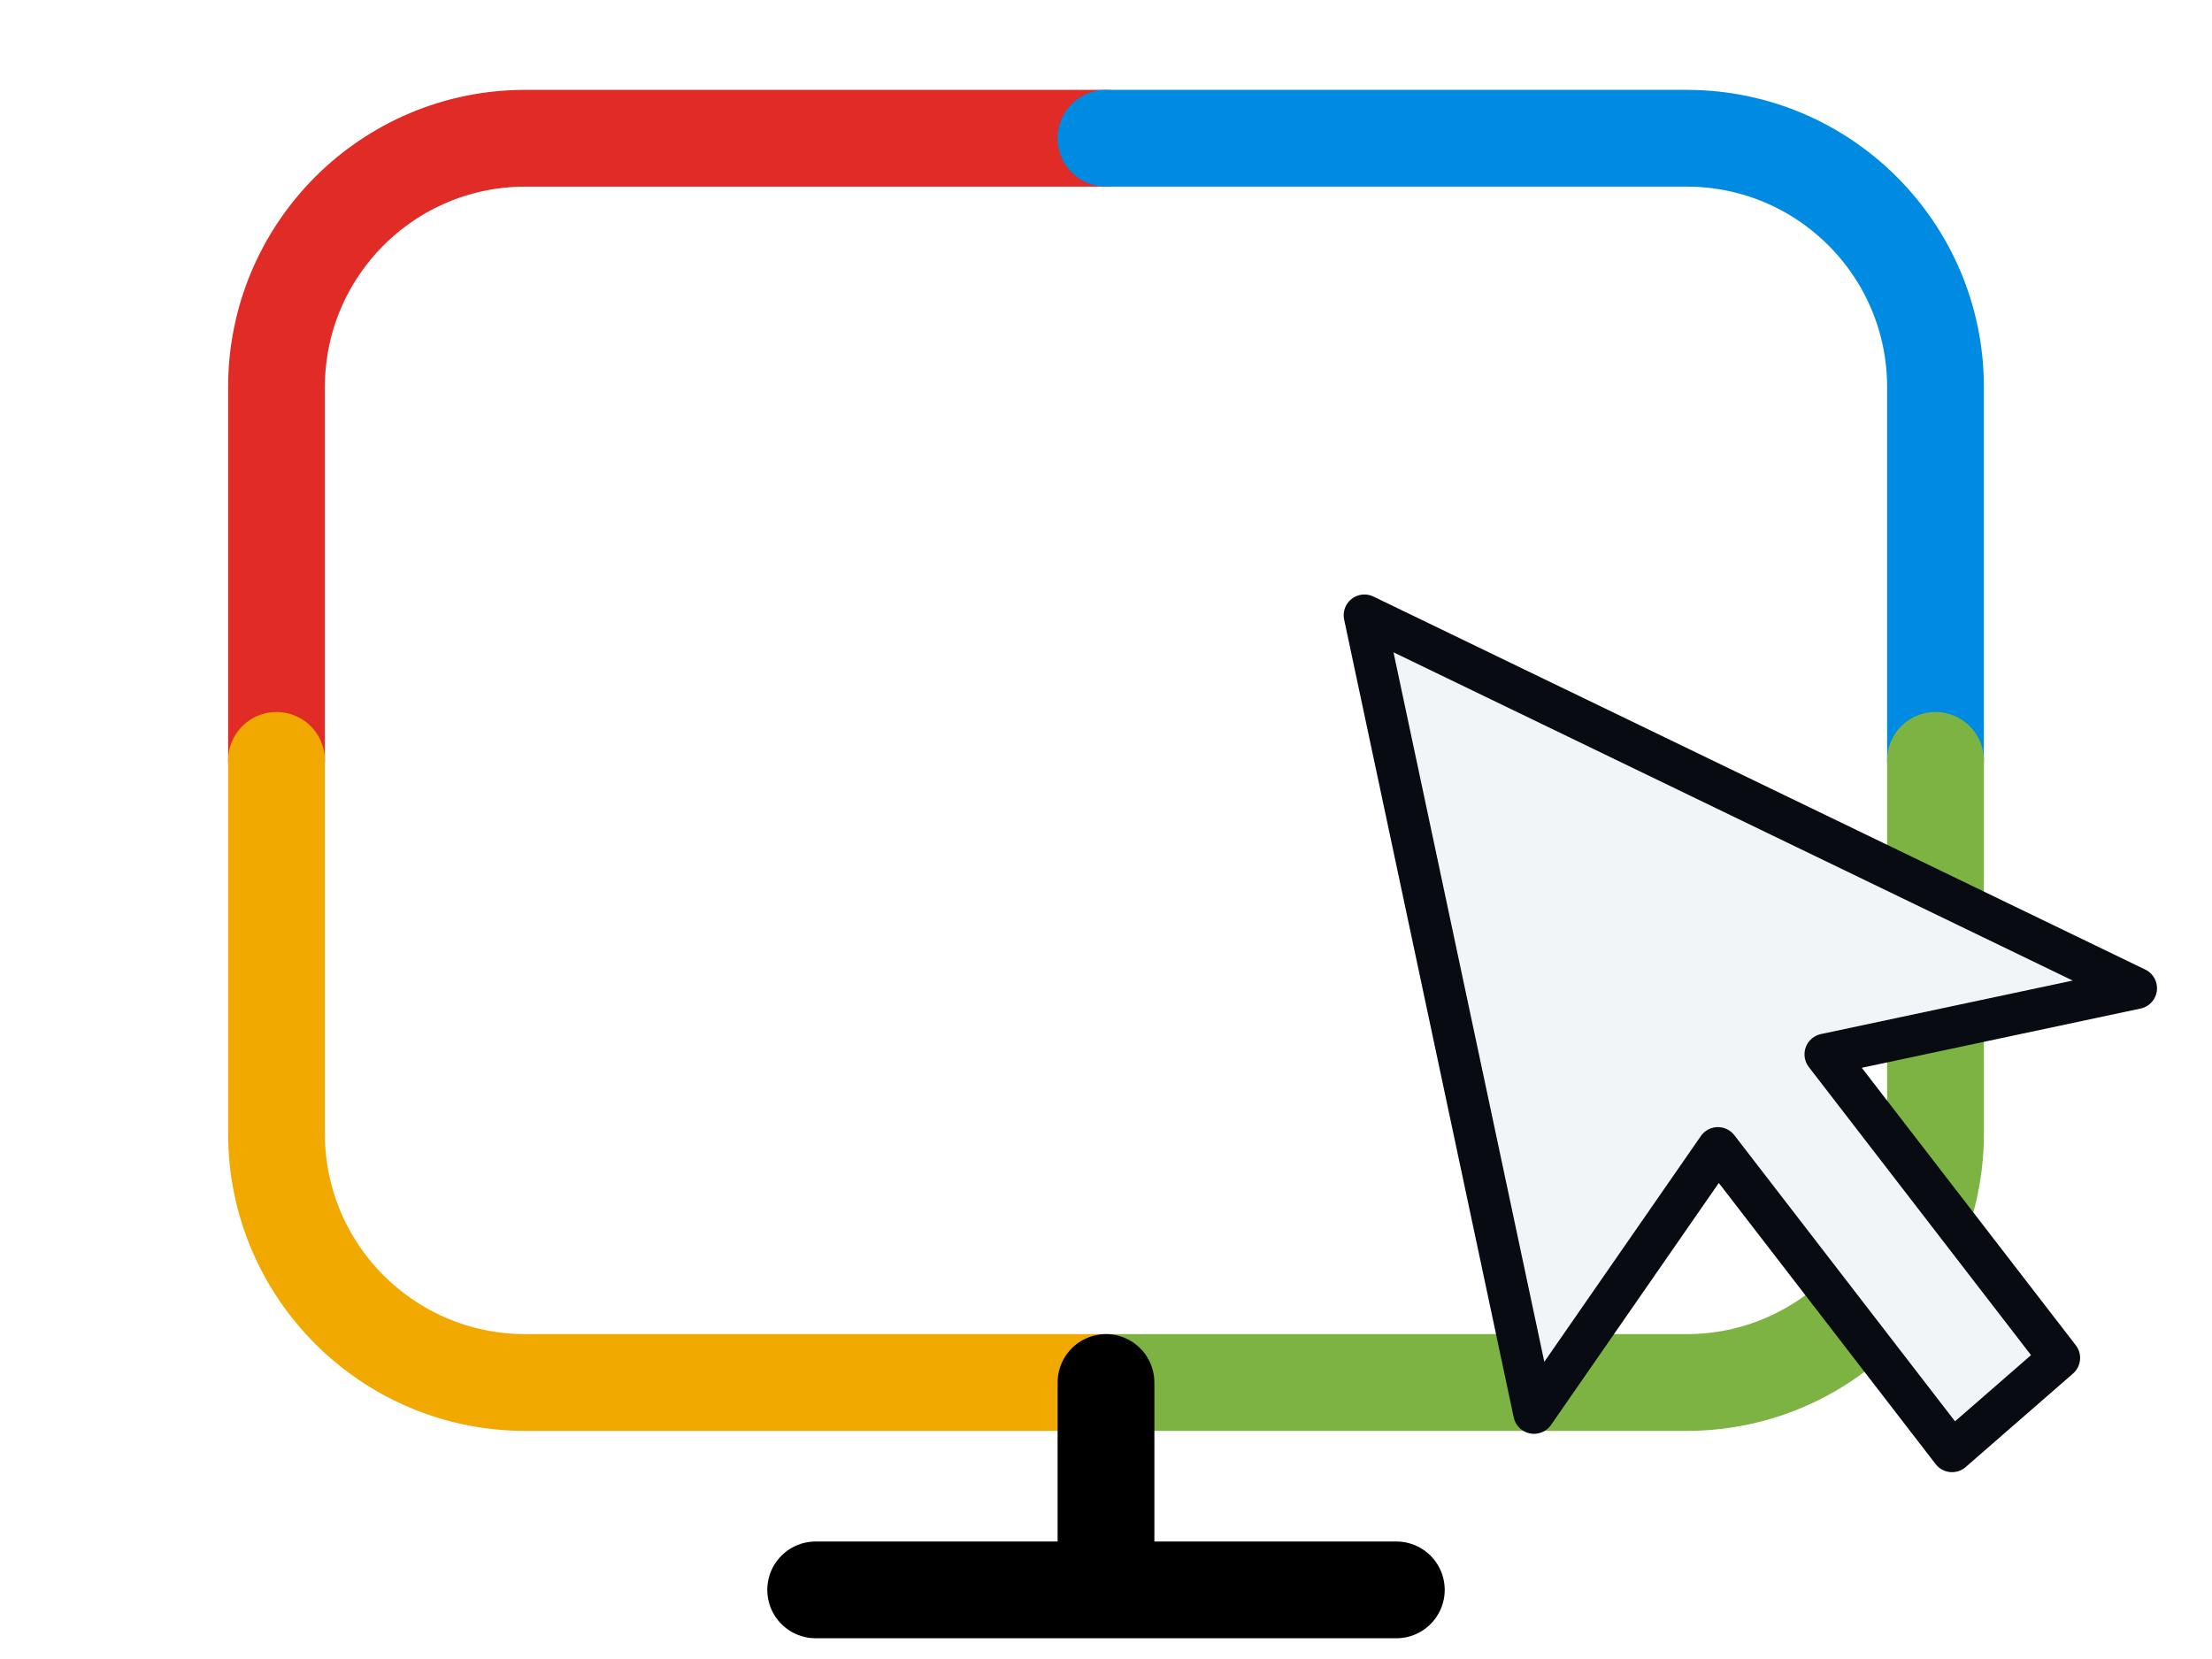
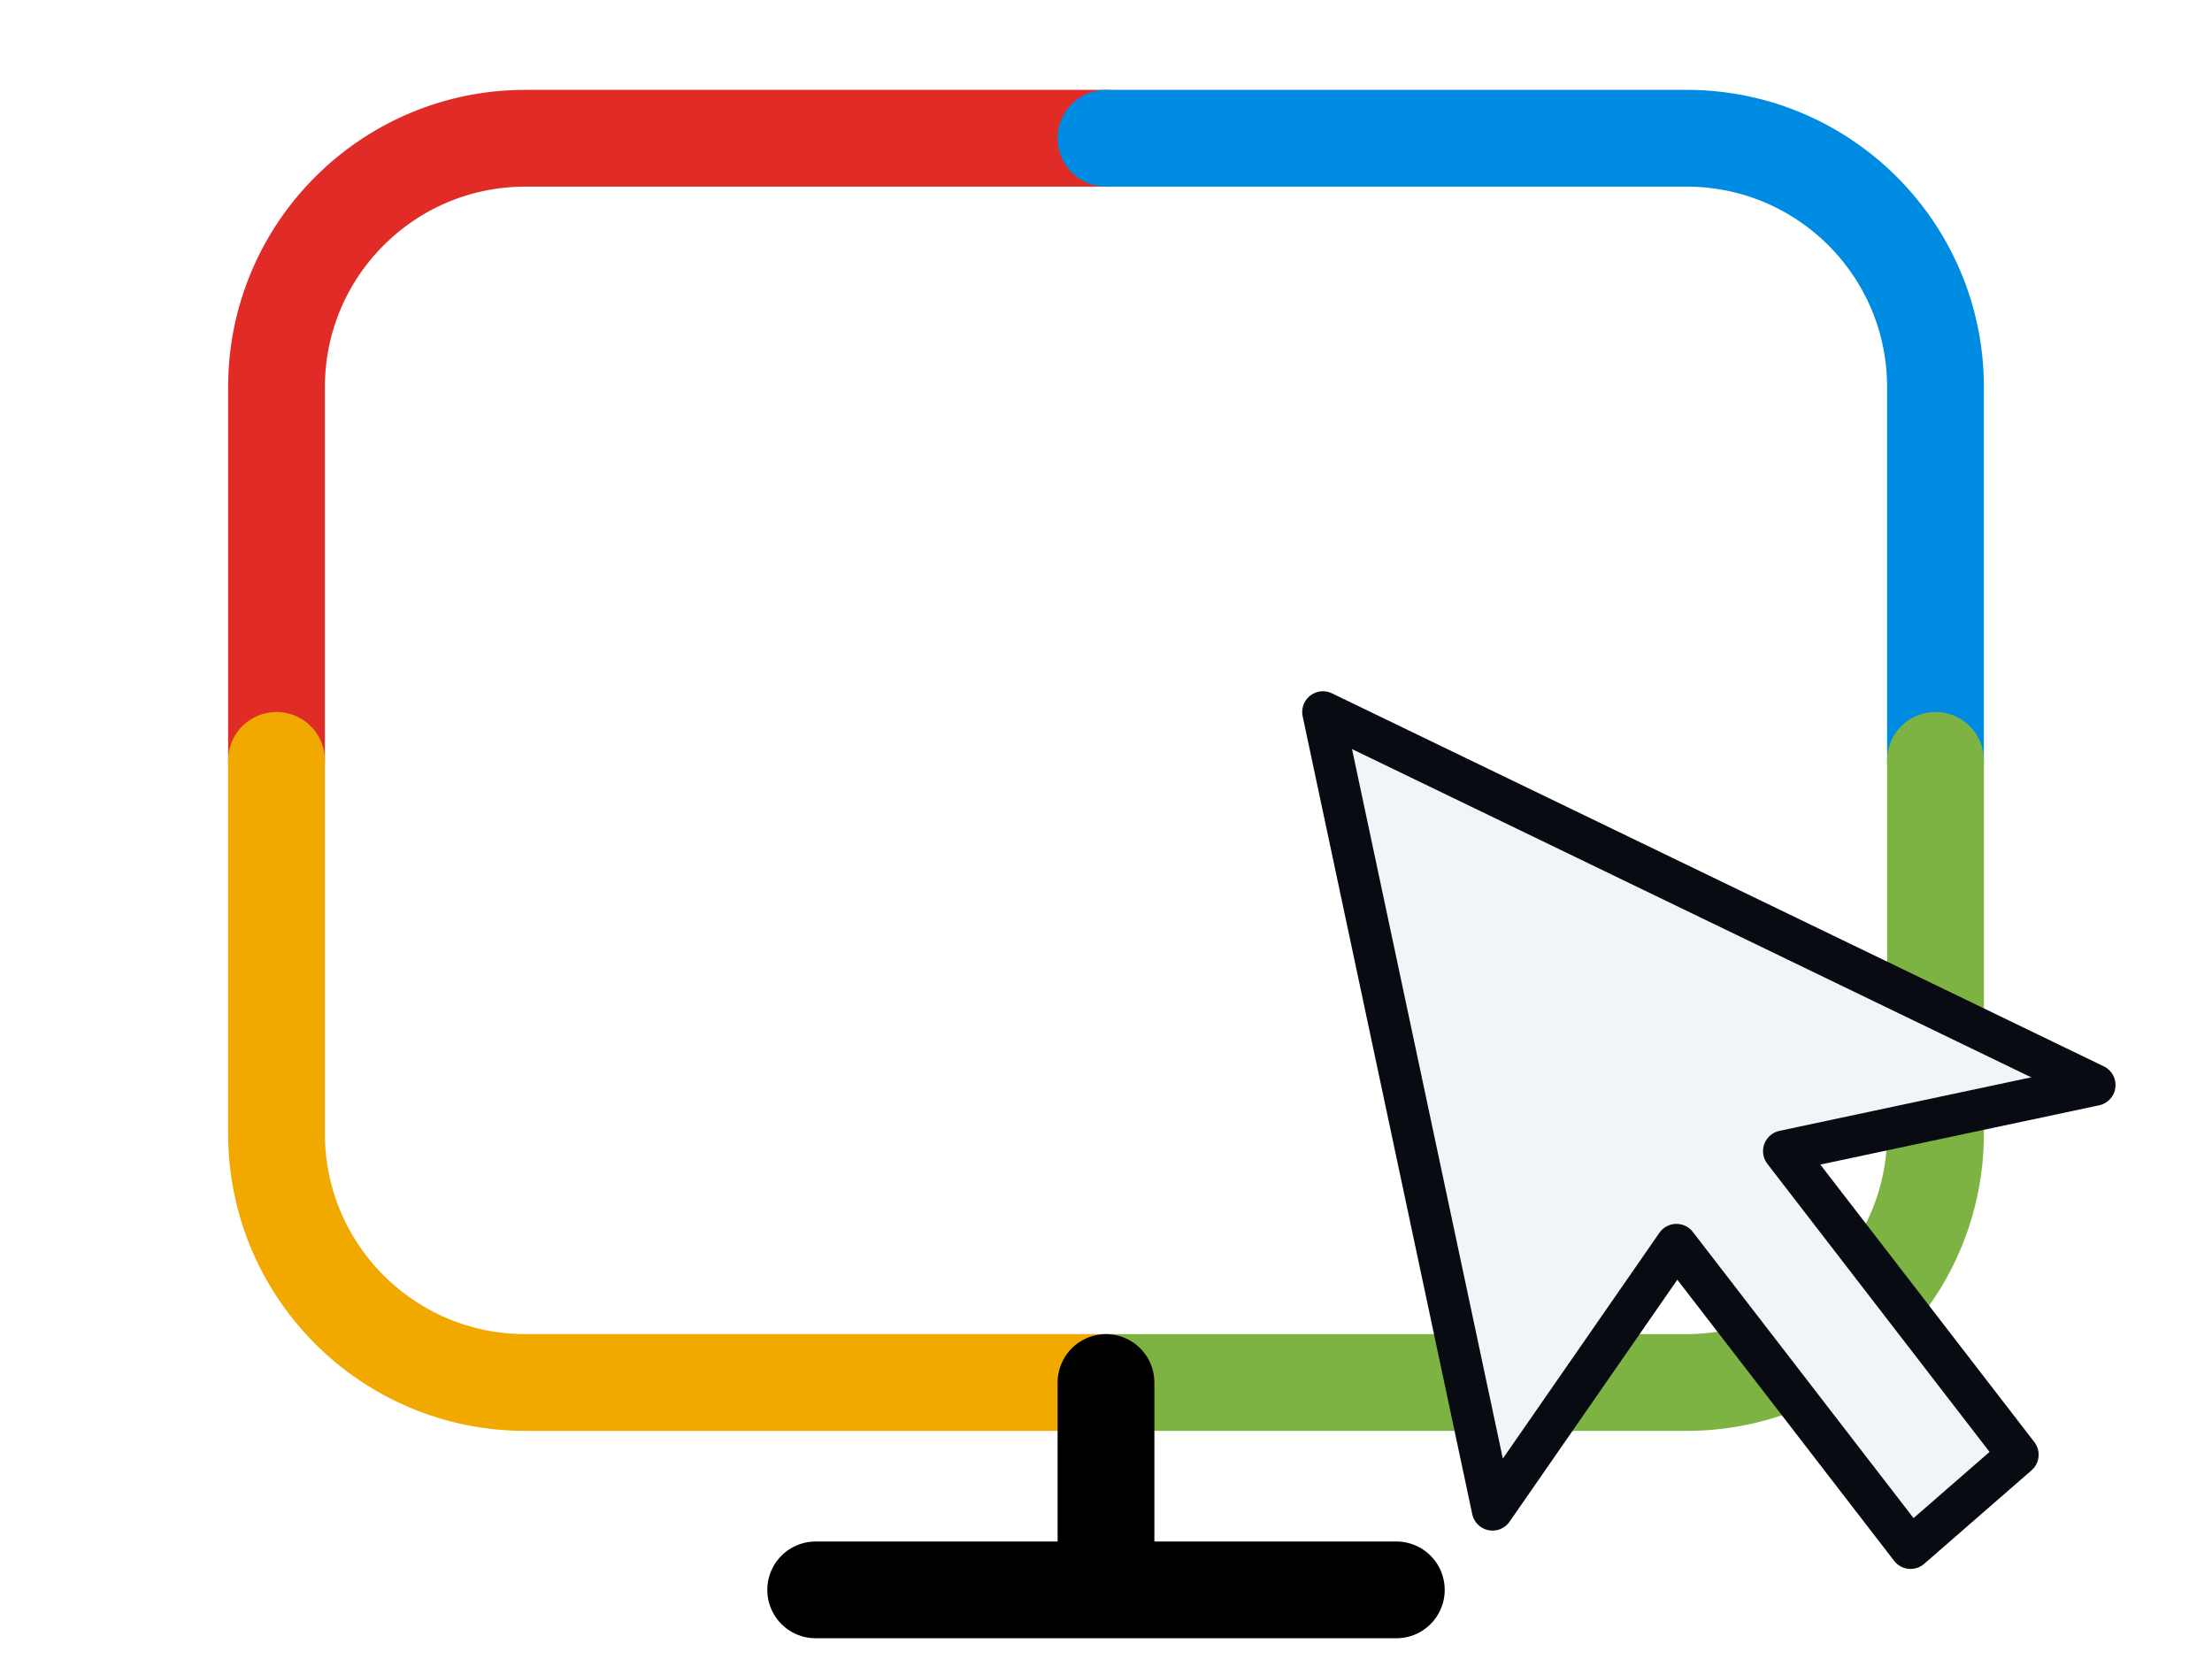
<svg xmlns="http://www.w3.org/2000/svg" viewBox="0 0 160 120" role="img" aria-labelledby="title desc">
  <g id="monitor-contour" fill="none" stroke-width="7" stroke-linecap="round" stroke-linejoin="round">
    <path id="red-segment" stroke="#E12B26" d="M20 55V28a18 18 0 0 1 18-18h42" />
    <path id="blue-segment" stroke="#008BE2" d="M80 10h42a18 18 0 0 1 18 18v27" />
    <path id="green-segment" stroke="#7CB342" d="M140 55v27a18 18 0 0 1-18 18H80" />
    <path id="gold-segment" stroke="#F1A900" d="M80 100H38a18 18 0 0 1-18-18V55" />
  </g>
  <style>
    .monitor-stand{stroke:#000000}
    @media (prefers-color-scheme:dark){.monitor-stand{stroke:#F1F5F7}}
  </style>
  <g id="monitor-stand" class="monitor-stand" fill="none" stroke-width="7" stroke-linecap="round">
    <path d="M59 115h42M80 100v15" />
  </g>
-   <g id="cursor" transform="translate(100 38) rotate(-12 18 30)">
+   <g id="cursor" transform="translate(97 45) rotate(-12 18 30)">
    <path d="M4 3v59l17-16 12 25 9-5-12-25h23z" fill="#F1F5F7" stroke="#080B12" stroke-width="3" stroke-linejoin="round" />
  </g>
</svg>
